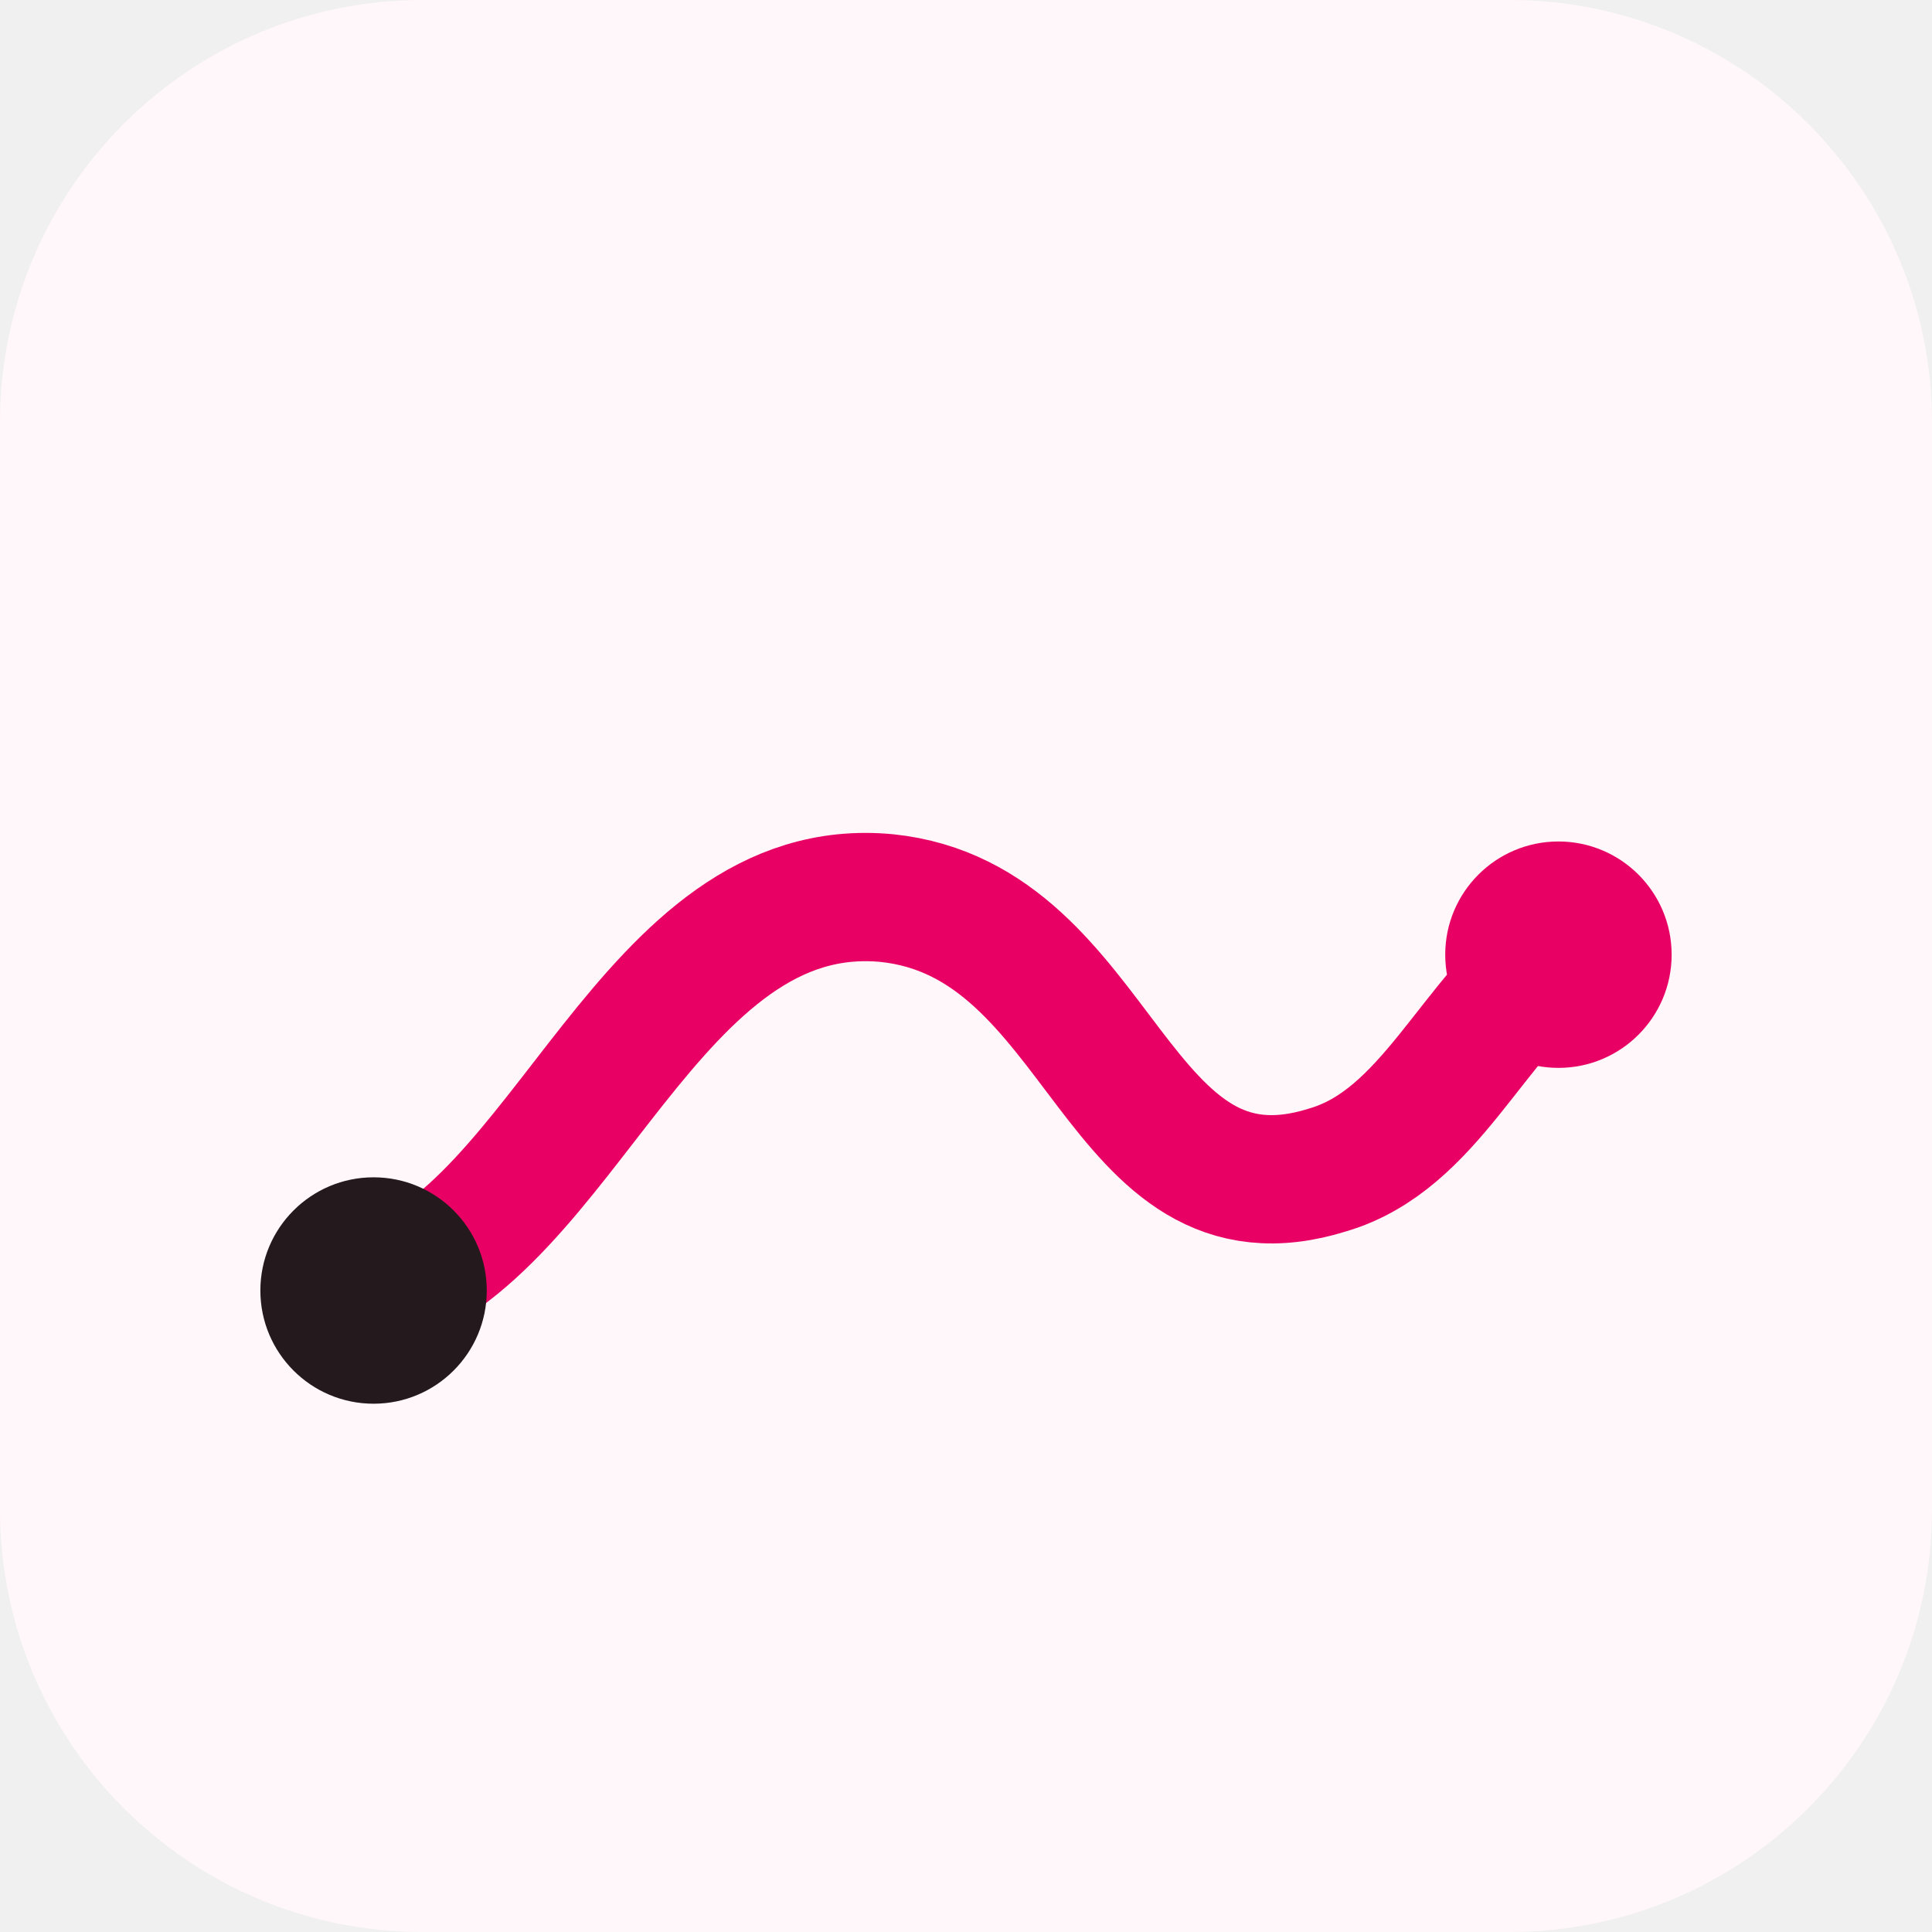
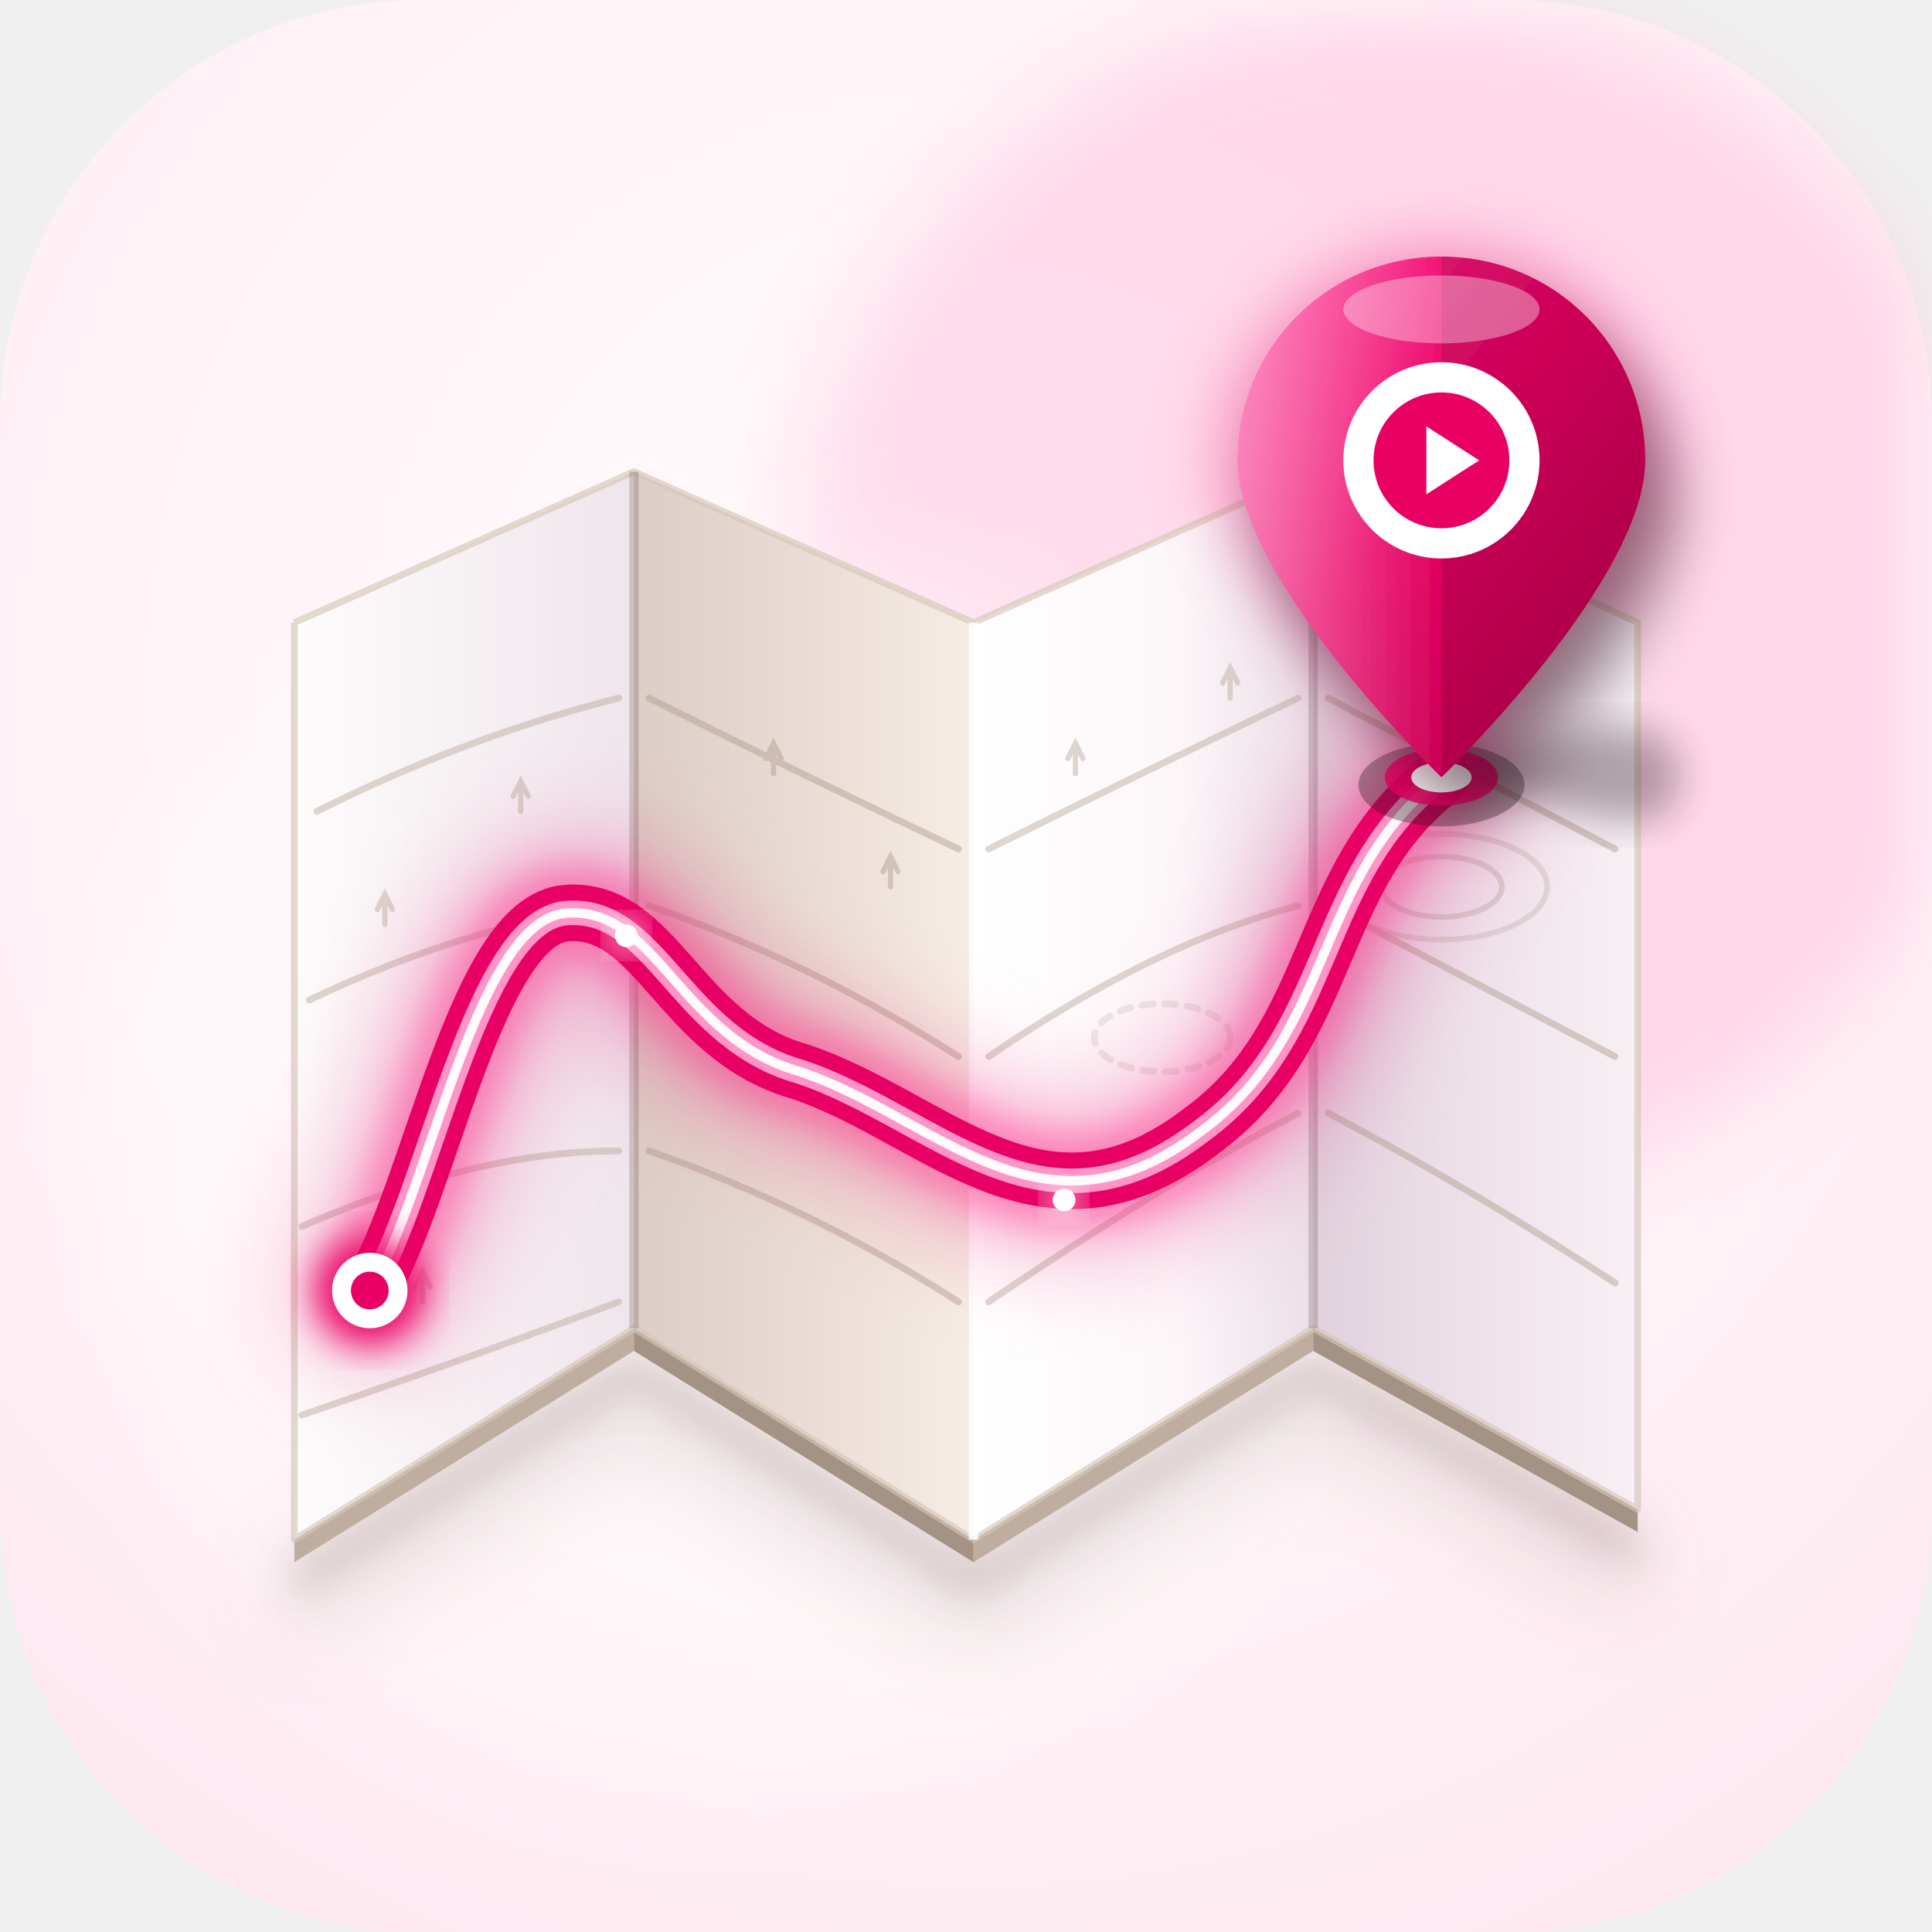
<svg xmlns="http://www.w3.org/2000/svg" viewBox="0 0 512 512">
-   <rect width="512" height="512" rx="112" fill="#fff7fa" />
-   <path d="M99 342c51-15 73-110 136-104 58 6 60 90 117 72 27-8 38-40 61-57" fill="none" stroke="#e90064" stroke-width="34" stroke-linecap="round" />
-   <circle cx="99" cy="342" r="30" fill="#24191d" />
-   <circle cx="413" cy="253" r="30" fill="#e90064" />
+   <defs>
+     <radialGradient id="bgGlow" cx="50%" cy="36%" r="75%">
+       <stop offset="0%" stop-color="#fffbfc" />
+       <stop offset="60%" stop-color="#fff3f7" />
+       <stop offset="100%" stop-color="#fee7f0" />
+     </radialGradient>
+     <linearGradient id="p1" x1="0%" y1="0%" x2="100%" y2="0%">
+       <stop offset="0%" stop-color="#fdfcfb" />
+       <stop offset="100%" stop-color="#efe5ec" />
+     </linearGradient>
+     <linearGradient id="p2" x1="0%" y1="0%" x2="100%" y2="0%">
+       <stop offset="0%" stop-color="#dccdc6" />
+       <stop offset="60%" stop-color="#ecdfd7" />
+       <stop offset="100%" stop-color="#f6ede5" />
+     </linearGradient>
+     <linearGradient id="p3" x1="0%" y1="0%" x2="100%" y2="0%">
+       <stop offset="0%" stop-color="#ffffff" />
+       <stop offset="60%" stop-color="#fcf6f9" />
+       <stop offset="100%" stop-color="#ebdfe8" />
+     </linearGradient>
+     <linearGradient id="p4" x1="0%" y1="0%" x2="100%" y2="0%">
+       <stop offset="0%" stop-color="#e0d1dc" />
+       <stop offset="50%" stop-color="#eee2ea" />
+       <stop offset="100%" stop-color="#f8f0f5" />
+     </linearGradient>
+     <filter id="glowWide" x="-40%" y="-40%" width="180%" height="180%">
+       <feGaussianBlur in="SourceGraphic" stdDeviation="12" />
+     </filter>
+     <filter id="glowMed" x="-25%" y="-25%" width="150%" height="150%">
+       <feGaussianBlur in="SourceGraphic" stdDeviation="5" />
+     </filter>
+     <filter id="pinShadowFilter" x="-40%" y="-20%" width="180%" height="180%">
+       <feGaussianBlur in="SourceAlpha" stdDeviation="8" />
+       <feOffset dx="8" dy="14" />
+       <feComponentTransfer>
+         <feFuncA type="linear" slope="0.38" />
+       </feComponentTransfer>
+       <feMerge>
+         <feMergeNode />
+         <feMergeNode in="SourceGraphic" />
+       </feMerge>
+     </filter>
+     <filter id="pinNeonHalo" x="-40%" y="-40%" width="180%" height="180%">
+       <feGaussianBlur in="SourceGraphic" stdDeviation="9" />
+     </filter>
+     <linearGradient id="pinGrad" x1="0%" y1="0%" x2="100%" y2="100%">
+       <stop offset="0%" stop-color="#ff3393" />
+       <stop offset="45%" stop-color="#e90064" />
+       <stop offset="100%" stop-color="#b00049" />
+     </linearGradient>
+     <linearGradient id="pinFacet" x1="0%" y1="0%" x2="100%" y2="0%">
+       <stop offset="0%" stop-color="#ffffff" stop-opacity="0.45" />
+       <stop offset="100%" stop-color="#ffffff" stop-opacity="0" />
+     </linearGradient>
+   </defs>
+   <rect width="512" height="512" rx="112" fill="url(#bgGlow)" />
+   <circle cx="370" cy="160" r="160" fill="#ff76b6" opacity="0.22" filter="url(#glowWide)" />
+   <circle cx="190" cy="310" r="170" fill="#ffffff" opacity="0.35" filter="url(#glowWide)" />
+   <polygon points="76,416 168,360 258,416 348,360 436,408 436,428 348,380 258,436 168,380 76,436" fill="#3c261b" opacity="0.12" filter="url(#glowWide)" />
+   <polygon points="78,414 168,358 258,414 348,358 434,406 434,416 348,368 258,424 168,368 78,424" fill="#583c2d" opacity="0.2" filter="url(#glowMed)" />
+   <polygon points="78,408 168,352 168,358 78,414" fill="#bfaea0" />
+   <polygon points="168,352 258,408 258,414 168,358" fill="#a49384" />
+   <polygon points="258,408 348,352 348,358 258,414" fill="#bfaea0" />
+   <polygon points="348,352 434,400 434,406 348,358" fill="#a49384" />
+   <polygon points="78,165 168,125 168,352 78,408" fill="url(#p1)" />
+   <polygon points="168,125 258,165 258,408 168,352" fill="url(#p2)" />
+   <polygon points="258,165 348,125 348,352 258,408" fill="url(#p3)" />
+   <polygon points="348,125 434,165 434,400 348,352" fill="url(#p4)" />
+   <polyline points="78,165 168,125 258,165 348,125 434,165 434,400 348,352 258,408 168,352 78,408 78,165" fill="none" stroke="#d5c6b7" stroke-width="1.8" stroke-linejoin="round" opacity="0.65" />
+   <g stroke="#b8a798" stroke-width="1.8" fill="none" opacity="0.45" stroke-linecap="round">
+     <path d="M84 215 Q 124 195 164 185" />
+     <path d="M82 265 Q 124 245 164 240" />
+     <path d="M80 325 Q 126 305 164 305" />
+     <path d="M80 375 Q 124 360 164 345" />
+     <path d="M102 245 v-7 M100 241 l2 -4 l2 4" stroke-width="1.4" />
+     <path d="M138 215 v-7 M136 211 l2 -4 l2 4" stroke-width="1.4" />
+     <path d="M112 345 v-7 M110 341 l2 -4 l2 4" stroke-width="1.4" />
+   </g>
+   <g stroke="#ac9a8a" stroke-width="1.8" fill="none" opacity="0.45" stroke-linecap="round">
+     <path d="M172 185 Q 212 205 254 225" />
+     <path d="M172 240 Q 215 255 254 280" />
+     <path d="M172 305 Q 215 320 254 345" />
+     <path d="M205 205 v-7 M203 201 l2 -4 l2 4" stroke-width="1.4" />
+     <path d="M236 235 v-7 M234 231 l2 -4 l2 4" stroke-width="1.4" />
+   </g>
+   <g stroke="#b8a798" stroke-width="1.8" fill="none" opacity="0.45" stroke-linecap="round">
+     <path d="M262 225 Q 302 205 344 185" />
+     <path d="M262 280 Q 306 250 344 240" />
+     <path d="M262 345 Q 306 315 344 295" />
+     <ellipse cx="308" cy="275" rx="18" ry="9" stroke-dasharray="3,3" opacity="0.5" />
+     <path d="M285 205 v-7 M283 201 l2 -4 l2 4" stroke-width="1.4" />
+     <path d="M326 185 v-7 M324 181 l2 -4 l2 4" stroke-width="1.4" />
+   </g>
+   <g stroke="#ac9a8a" stroke-width="1.8" fill="none" opacity="0.45" stroke-linecap="round">
+     <path d="M352 185 Q 390 205 428 225" />
+     <path d="M352 240 Q 390 260 428 280" />
+     <path d="M352 295 Q 390 315 428 340" />
+     <ellipse cx="382" cy="235" rx="28" ry="14" stroke="#9e8b7c" stroke-width="1.5" opacity="0.5" />
+     <ellipse cx="382" cy="235" rx="16" ry="8" stroke="#9e8b7c" stroke-width="1.5" opacity="0.6" />
+   </g>
+   <line x1="168" y1="125" x2="168" y2="352" stroke="#2a1b14" stroke-width="2.5" opacity="0.18" />
+   <line x1="258" y1="165" x2="258" y2="408" stroke="#ffffff" stroke-width="2.5" opacity="0.85" />
+   <line x1="348" y1="125" x2="348" y2="352" stroke="#2a1b14" stroke-width="2.5" opacity="0.18" />
+   <path d="M98 342 C 114 316, 126 244, 150 242 C 174 240, 180 275, 212 284 C 248 296, 276 332, 318 300 C 354 274, 348 232, 382 206" fill="none" stroke="#e90064" stroke-width="42" stroke-linecap="round" stroke-linejoin="round" opacity="0.25" filter="url(#glowWide)" />
+   <path d="M98 342 C 114 316, 126 244, 150 242 C 174 240, 180 275, 212 284 C 248 296, 276 332, 318 300 C 354 274, 348 232, 382 206" fill="none" stroke="#ff2a8a" stroke-width="24" stroke-linecap="round" stroke-linejoin="round" opacity="0.45" filter="url(#glowMed)" />
+   <path d="M98 342 C 114 316, 126 244, 150 242 C 174 240, 180 275, 212 284 C 248 296, 276 332, 318 300 C 354 274, 348 232, 382 206" fill="none" stroke="#e90064" stroke-width="15" stroke-linecap="round" stroke-linejoin="round" />
+   <path d="M98 342 C 114 316, 126 244, 150 242 C 174 240, 180 275, 212 284 C 248 296, 276 332, 318 300 C 354 274, 348 232, 382 206" fill="none" stroke="#ff94c6" stroke-width="6.5" stroke-linecap="round" stroke-linejoin="round" />
+   <path d="M98 342 C 114 316, 126 244, 150 242 C 174 240, 180 275, 212 284 C 248 296, 276 332, 318 300 C 354 274, 348 232, 382 206" fill="none" stroke="#ffffff" stroke-width="2.5" stroke-linecap="round" stroke-linejoin="round" opacity="0.95" />
+   <circle cx="98" cy="342" r="14" fill="#e90064" filter="url(#glowMed)" />
+   <circle cx="98" cy="342" r="10" fill="#ffffff" />
+   <circle cx="98" cy="342" r="5" fill="#e90064" />
+   <circle cx="166" cy="248" r="4.5" fill="#ffffff" filter="url(#glowMed)" />
+   <circle cx="166" cy="248" r="3" fill="#ffffff" />
+   <circle cx="282" cy="318" r="4.5" fill="#ffffff" filter="url(#glowMed)" />
+   <circle cx="282" cy="318" r="3" fill="#ffffff" />
+   <ellipse cx="382" cy="208" rx="22" ry="11" fill="#24191d" opacity="0.35" />
+   <ellipse cx="382" cy="206" rx="15" ry="7.5" fill="#e90064" opacity="0.85" />
+   <ellipse cx="382" cy="206" rx="8" ry="4" fill="#ffffff" />
+   <path d="M382 206 C 388 206, 416 216, 432 218 C 440 219, 448 212, 444 200 C 438 186, 412 194, 382 206 Z" fill="#2c1720" opacity="0.35" filter="url(#glowMed)" />
+   <path d="M382 66 C 350 66, 324 92, 324 124 C 324 156, 382 206, 382 206 S 440 156, 440 124 C 440 92, 414 66, 382 66 Z" fill="#e90064" opacity="0.38" filter="url(#pinNeonHalo)" />
+   <g filter="url(#pinShadowFilter)">
+     <path d="M382 68 C 352 68, 328 92, 328 122 C 328 154, 382 206, 382 206 S 436 154, 436 122 C 436 92, 412 68, 382 68 Z" fill="url(#pinGrad)" />
+     <path d="M382 68 C 352 68, 328 92, 328 122 C 328 154, 382 206, 382 206 V 68 Z" fill="url(#pinFacet)" />
+     <path d="M382 68 V 206 S 436 154, 436 122 C 436 92, 412 68, 382 68 Z" fill="#000000" opacity="0.12" />
+     <ellipse cx="382" cy="82" rx="26" ry="9" fill="#ffffff" opacity="0.35" />
+     <circle cx="382" cy="122" r="26" fill="#ffffff" />
+     <circle cx="382" cy="122" r="18" fill="#e90064" />
+     <polygon points="378,113 392,122 378,131" fill="#ffffff" />
+   </g>
</svg>
